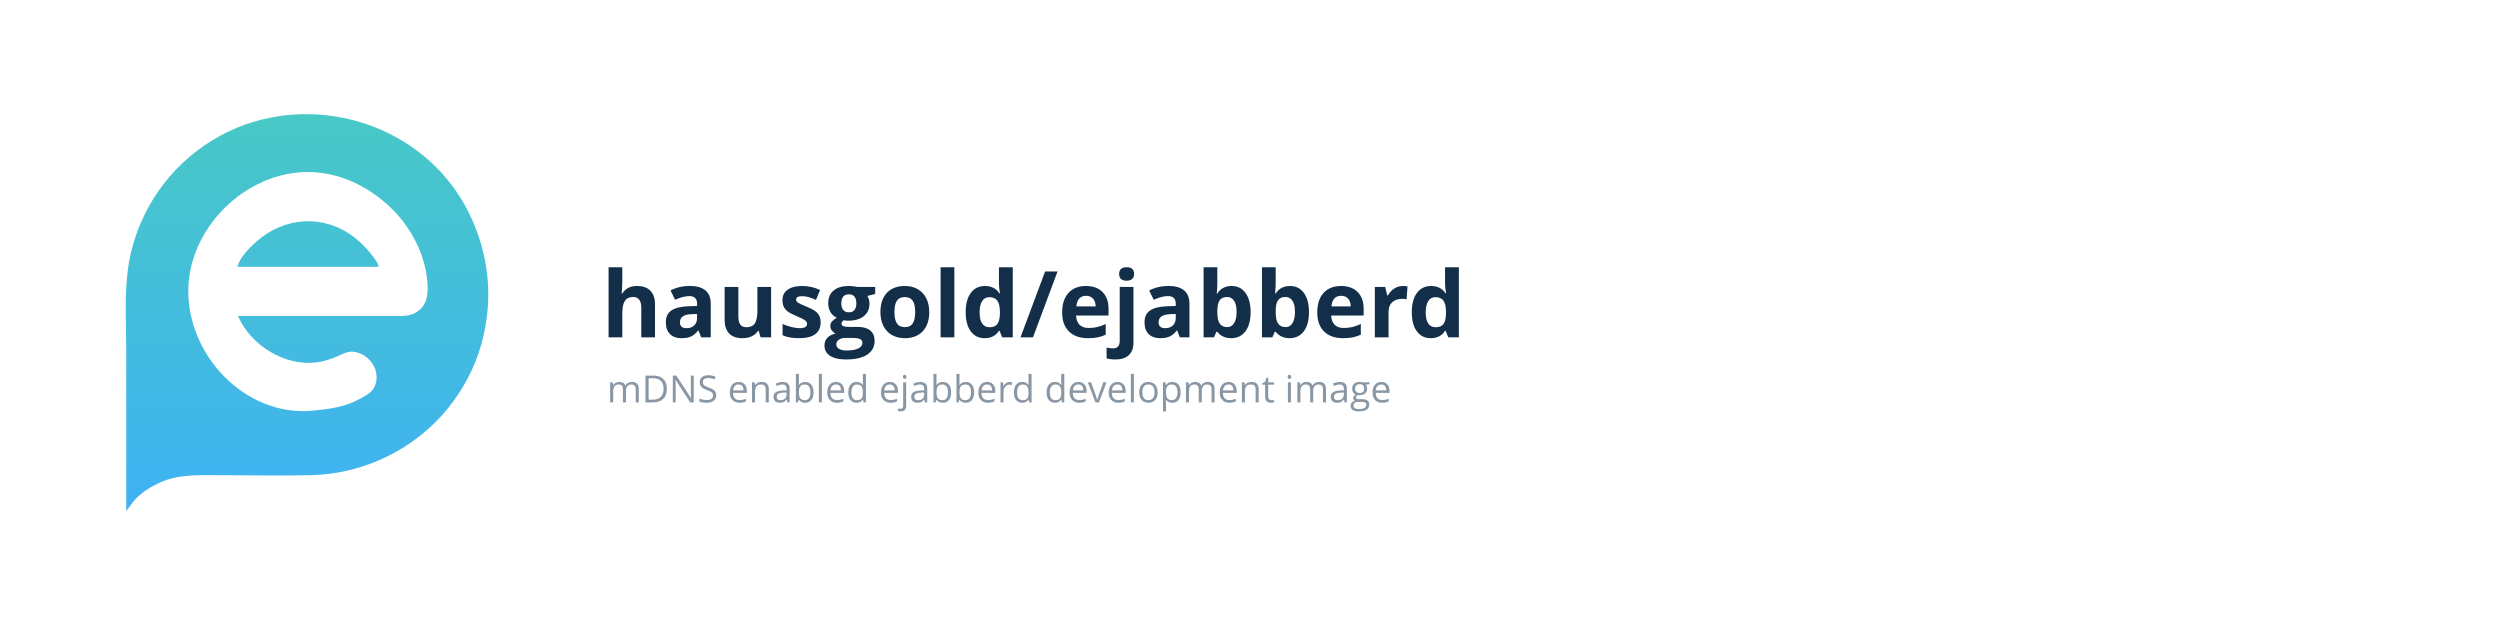
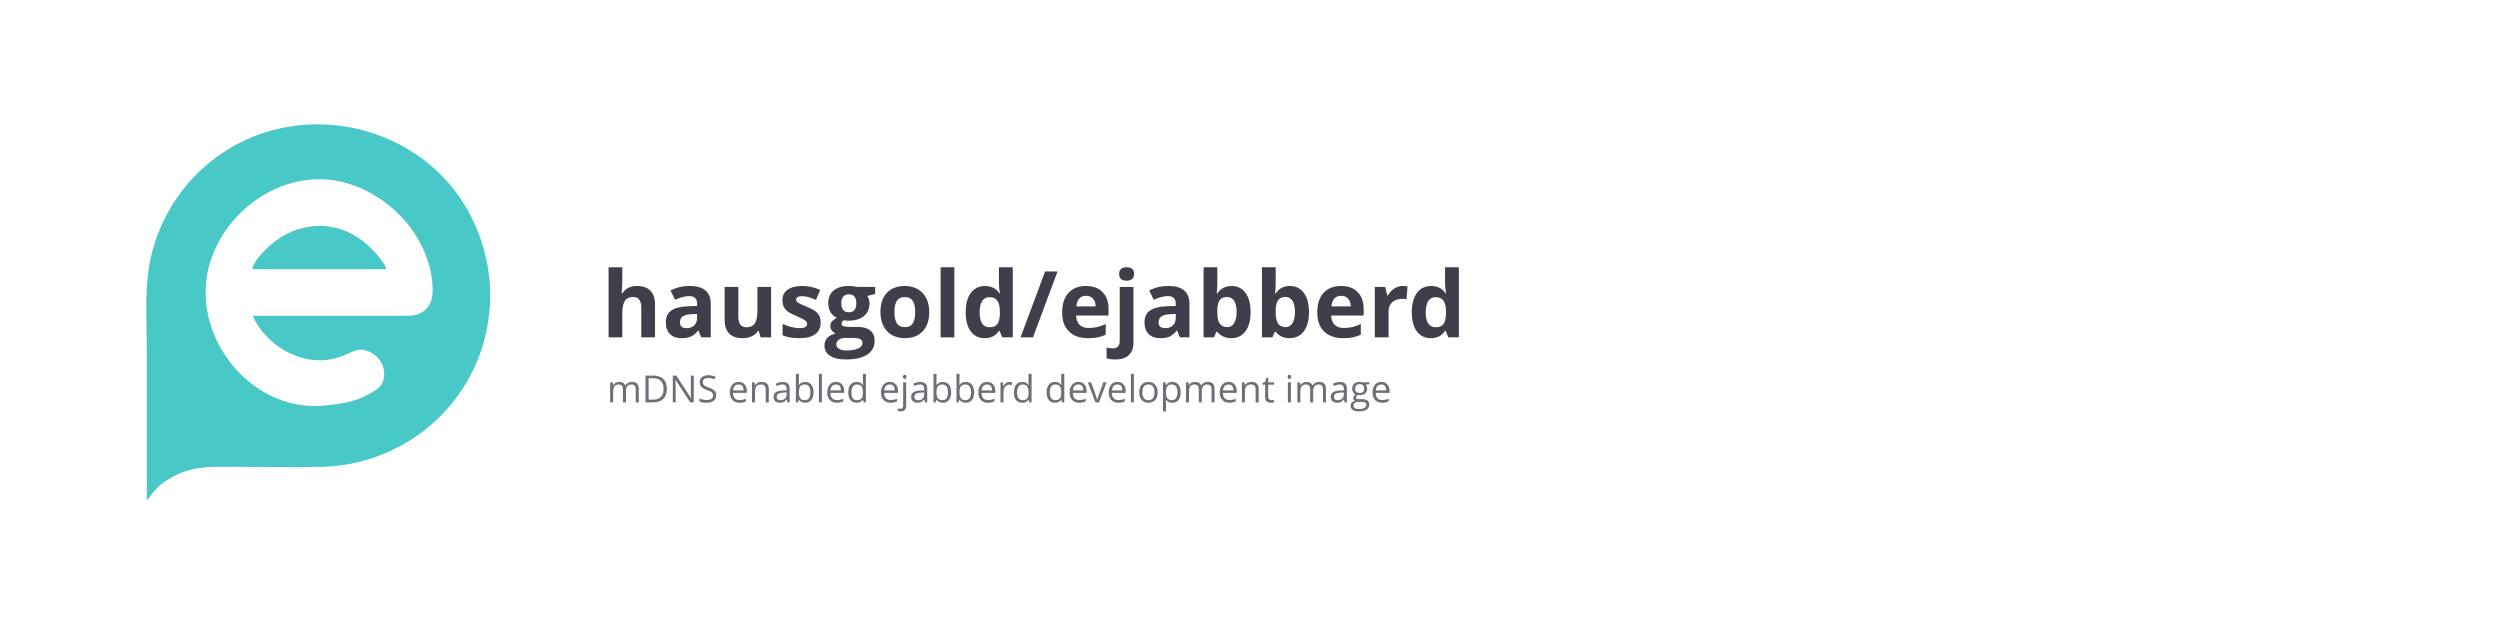
- <svg xmlns="http://www.w3.org/2000/svg" xmlns:xlink="http://www.w3.org/1999/xlink" version="1.1" id="Ebene_1" x="0px" y="0px" viewBox="0 0 800 200" xml:space="preserve" width="800" height="200">
-   <defs id="defs31">
-     <linearGradient xlink:href="#linearGradient1633" id="linearGradient1635" x1="45.955" y1="88.564" x2="45.955" y2="121.871" gradientUnits="userSpaceOnUse" gradientTransform="matrix(3.779528,0,0,3.779528,-76.10354,-297.8702)" />
+ <svg xmlns="http://www.w3.org/2000/svg" xmlns:xlink="http://www.w3.org/1999/xlink" id="hg-readme-banner-v2" viewBox="0 0 800 200" width="800" height="200" version="1.1" xml:space="preserve">
+   <defs id="defs2">
+     <linearGradient id="a" x1="112.46" y1="309.13" x2="314.5" y2="309.13" gradientUnits="userSpaceOnUse" gradientTransform="translate(-33.985 -122.816)">
+       <stop offset="0" stop-color="#1992f4" id="stop1" />
+       <stop offset="1" stop-color="#2b8af6" id="stop2" />
+     </linearGradient>
    <linearGradient id="linearGradient1633">
      <stop style="stop-color:#48c8c6;stop-opacity:1;" offset="0" id="stop1629" />
      <stop style="stop-color:#3fb2f3;stop-opacity:1;" offset="1" id="stop1631" />
    </linearGradient>
+     <linearGradient xlink:href="#linearGradient1633" id="linearGradient1635" x1="101.308" y1="101.335" x2="101.308" y2="179.241" gradientUnits="userSpaceOnUse" gradientTransform="matrix(3.779528,0,0,3.779528,272.4425,-90.95137)" />
  </defs>
-   <style type="text/css" id="style2">
-     .st0{fill-rule:evenodd;clip-rule:evenodd;fill:#E73E11;}
-     .st1{fill-rule:evenodd;clip-rule:evenodd;fill:#0371B9;}
-     .st2{fill:#132E48;}
-     .st3{font-family:'OpenSans-Bold';}
-     .st4{font-size:29.517px;}
-     .st5{fill-rule:evenodd;clip-rule:evenodd;fill:none;}
-     .st6{opacity:0.5;fill:#132E48;}
-     .st7{font-family:'OpenSans';}
-     .st8{font-size:12px;}
- </style>
-   <text class="st2 st3 st4" id="text10" style="font-style:normal;font-variant:normal;font-weight:bold;font-stretch:normal;font-size:29.517px;font-family:'Open Sans', sans-serif;-inkscape-font-specification:'OpenSans-Bold, Bold';font-variant-ligatures:normal;font-variant-caps:normal;font-variant-numeric:normal;font-feature-settings:normal;text-align:start;writing-mode:lr-tb;text-anchor:start;fill:#132e48" x="192.432" y="107.939">hausgold/ejabberd</text>
-   <rect x="194.24" y="119.6" class="st5" width="314.5" height="24" id="rect12" style="clip-rule:evenodd;fill:none;fill-rule:evenodd" />
-   <text class="st6 st7 st8" id="text14" style="font-style:normal;font-variant:normal;font-weight:normal;font-stretch:normal;font-size:12px;font-family:'Open Sans', sans-serif;-inkscape-font-specification:'Open Sans, sans-serif, Normal';font-variant-ligatures:normal;font-variant-caps:normal;font-variant-numeric:normal;font-feature-settings:normal;text-align:start;writing-mode:lr-tb;text-anchor:start;opacity:0.5;fill:#132e48" x="194.217" y="128.757">mDNS enabled ejabberd development image</text>
-   <path style="fill:url(#linearGradient1635);fill-opacity:1;stroke:none;stroke-width:3.78" d="m 40.405,163.473 c 1.059,-1.215 1.866,-2.623 2.993,-3.803 2.161,-2.264 4.935,-3.951 7.761,-5.245 6,-2.748 12.602,-2.367 19.025,-2.367 9.806,0 19.645,0.238 29.448,-0.003 16.926,-0.415 33.342,-8.412 43.932,-21.67 4.671,-5.847 8.303,-12.645 10.355,-19.853 1.984,-6.969 2.787,-14.284 2.099,-21.507 -0.765,-8.039 -3.123,-15.731 -6.971,-22.831 -14.001,-25.826 -46.446,-36.365 -73.238,-25.31 -7.317,3.019 -14.049,7.682 -19.515,13.399 -8.229,8.606 -13.755,19.959 -15.346,31.764 -1.184,8.793 -0.543,17.937 -0.543,26.801 v 50.624 m 35.735,-62.37 c 4.066,9.423 15.081,16.221 25.312,14.843 2.242,-0.302 4.548,-1.062 6.618,-1.967 1.67,-0.73 3.218,-1.658 5.129,-1.413 5.255,0.675 9.103,6.562 6.481,11.533 -0.822,1.559 -2.849,2.584 -4.33,3.428 -4.728,2.694 -9.906,3.374 -15.22,3.88 -21.712,2.066 -40.388,-17.876 -39.868,-39.072 0.504,-20.569 19.917,-38.621 40.53,-37.209 9.53,0.653 18.317,5.366 24.981,12.062 5.854,5.882 10.158,14.183 10.932,22.5 0.355,3.814 0.282,7.833 -3.321,10.167 -2.103,1.363 -4.383,1.249 -6.783,1.249 h -9.761 -40.698 m -0.165,-15.717 h 45.165 c -0.129,-1.185 -0.992,-2.205 -1.68,-3.143 -1.77,-2.413 -3.876,-4.62 -6.261,-6.431 -9.74,-7.394 -22.264,-6.438 -31.268,1.605 -2.151,1.922 -5.287,5.052 -5.956,7.969 z" id="path13804" />
+   <style id="style2">.st3{font-family:'OpenSans-Bold'}.st4{font-size:29.517px}.st5{fill-rule:evenodd;clip-rule:evenodd;fill:none}.st7{font-family:'OpenSans'}.st8{font-size:12px}@media (prefers-color-scheme:dark){text{fill:#f0f6fc!important}}</style>
+   <text y="107.939" x="192.432" style="font-family:'Open Sans', sans-serif;-inkscape-font-specification:'OpenSans-Bold, Bold';font-variant-ligatures:normal;font-variant-caps:normal;font-variant-numeric:normal;font-feature-settings:normal;text-align:start" class="st3 st4" font-weight="700" font-size="29.517" font-family="'Open Sans',sans-serif" fill="#3f3e4b" id="text2">hausgold/ejabberd</text>
+   <path class="st5" clip-rule="evenodd" fill="none" fill-rule="evenodd" d="M194.24 119.6h314.5v24h-314.5z" id="path2" />
+   <text y="128.757" x="194.217" style="font-family:'Open Sans', sans-serif;-inkscape-font-specification:'Open Sans, sans-serif, Normal';font-variant-ligatures:normal;font-variant-caps:normal;font-variant-numeric:normal;font-feature-settings:normal;text-align:start" class="st7 st8" font-weight="400" font-size="12" font-family="'Open Sans',sans-serif" opacity=".75" fill="#3f3e4b" id="text3">mDNS enabled ejabberd development image</text>
+   <path style="fill:url(#linearGradient1635);fill-opacity:1;stroke:none;stroke-width:3.78" d="m 46.969,160.214 c 1.005,-1.152 1.77,-2.488 2.839,-3.607 2.05,-2.147 4.681,-3.748 7.362,-4.976 5.692,-2.607 11.955,-2.246 18.048,-2.246 9.302,0 18.637,0.226 27.936,-0.003 16.057,-0.393 31.63,-7.98 41.676,-20.557 4.431,-5.547 7.877,-11.996 9.823,-18.833 1.882,-6.612 2.644,-13.551 1.992,-20.403 -0.726,-7.626 -2.962,-14.923 -6.613,-21.658 C 136.75,43.431 105.971,33.433 80.555,43.92 73.614,46.784 67.227,51.208 62.042,56.631 54.235,64.795 48.993,75.565 47.484,86.764 46.361,95.106 46.969,103.78 46.969,112.189 v 48.025 m 33.9,-59.168 c 3.857,8.939 14.306,15.388 24.012,14.081 2.126,-0.287 4.315,-1.008 6.278,-1.866 1.584,-0.693 3.053,-1.573 4.865,-1.34 4.985,0.64 8.635,6.225 6.148,10.941 -0.78,1.479 -2.703,2.451 -4.108,3.252 -4.485,2.555 -9.397,3.201 -14.439,3.68 C 83.029,131.753 65.312,112.835 65.805,92.728 66.283,73.215 84.699,56.091 104.254,57.43 c 9.04,0.619 17.376,5.09 23.698,11.443 5.553,5.58 9.637,13.454 10.37,21.344 0.336,3.618 0.267,7.43 -3.151,9.644 -1.995,1.293 -4.158,1.185 -6.435,1.185 H 119.477 80.869 M 80.712,86.136 h 42.845 c -0.122,-1.124 -0.941,-2.092 -1.594,-2.982 -1.679,-2.289 -3.677,-4.383 -5.94,-6.1 -9.24,-7.014 -21.121,-6.107 -29.662,1.523 -2.041,1.823 -5.015,4.793 -5.65,7.559 z" id="path13804" />
</svg>
